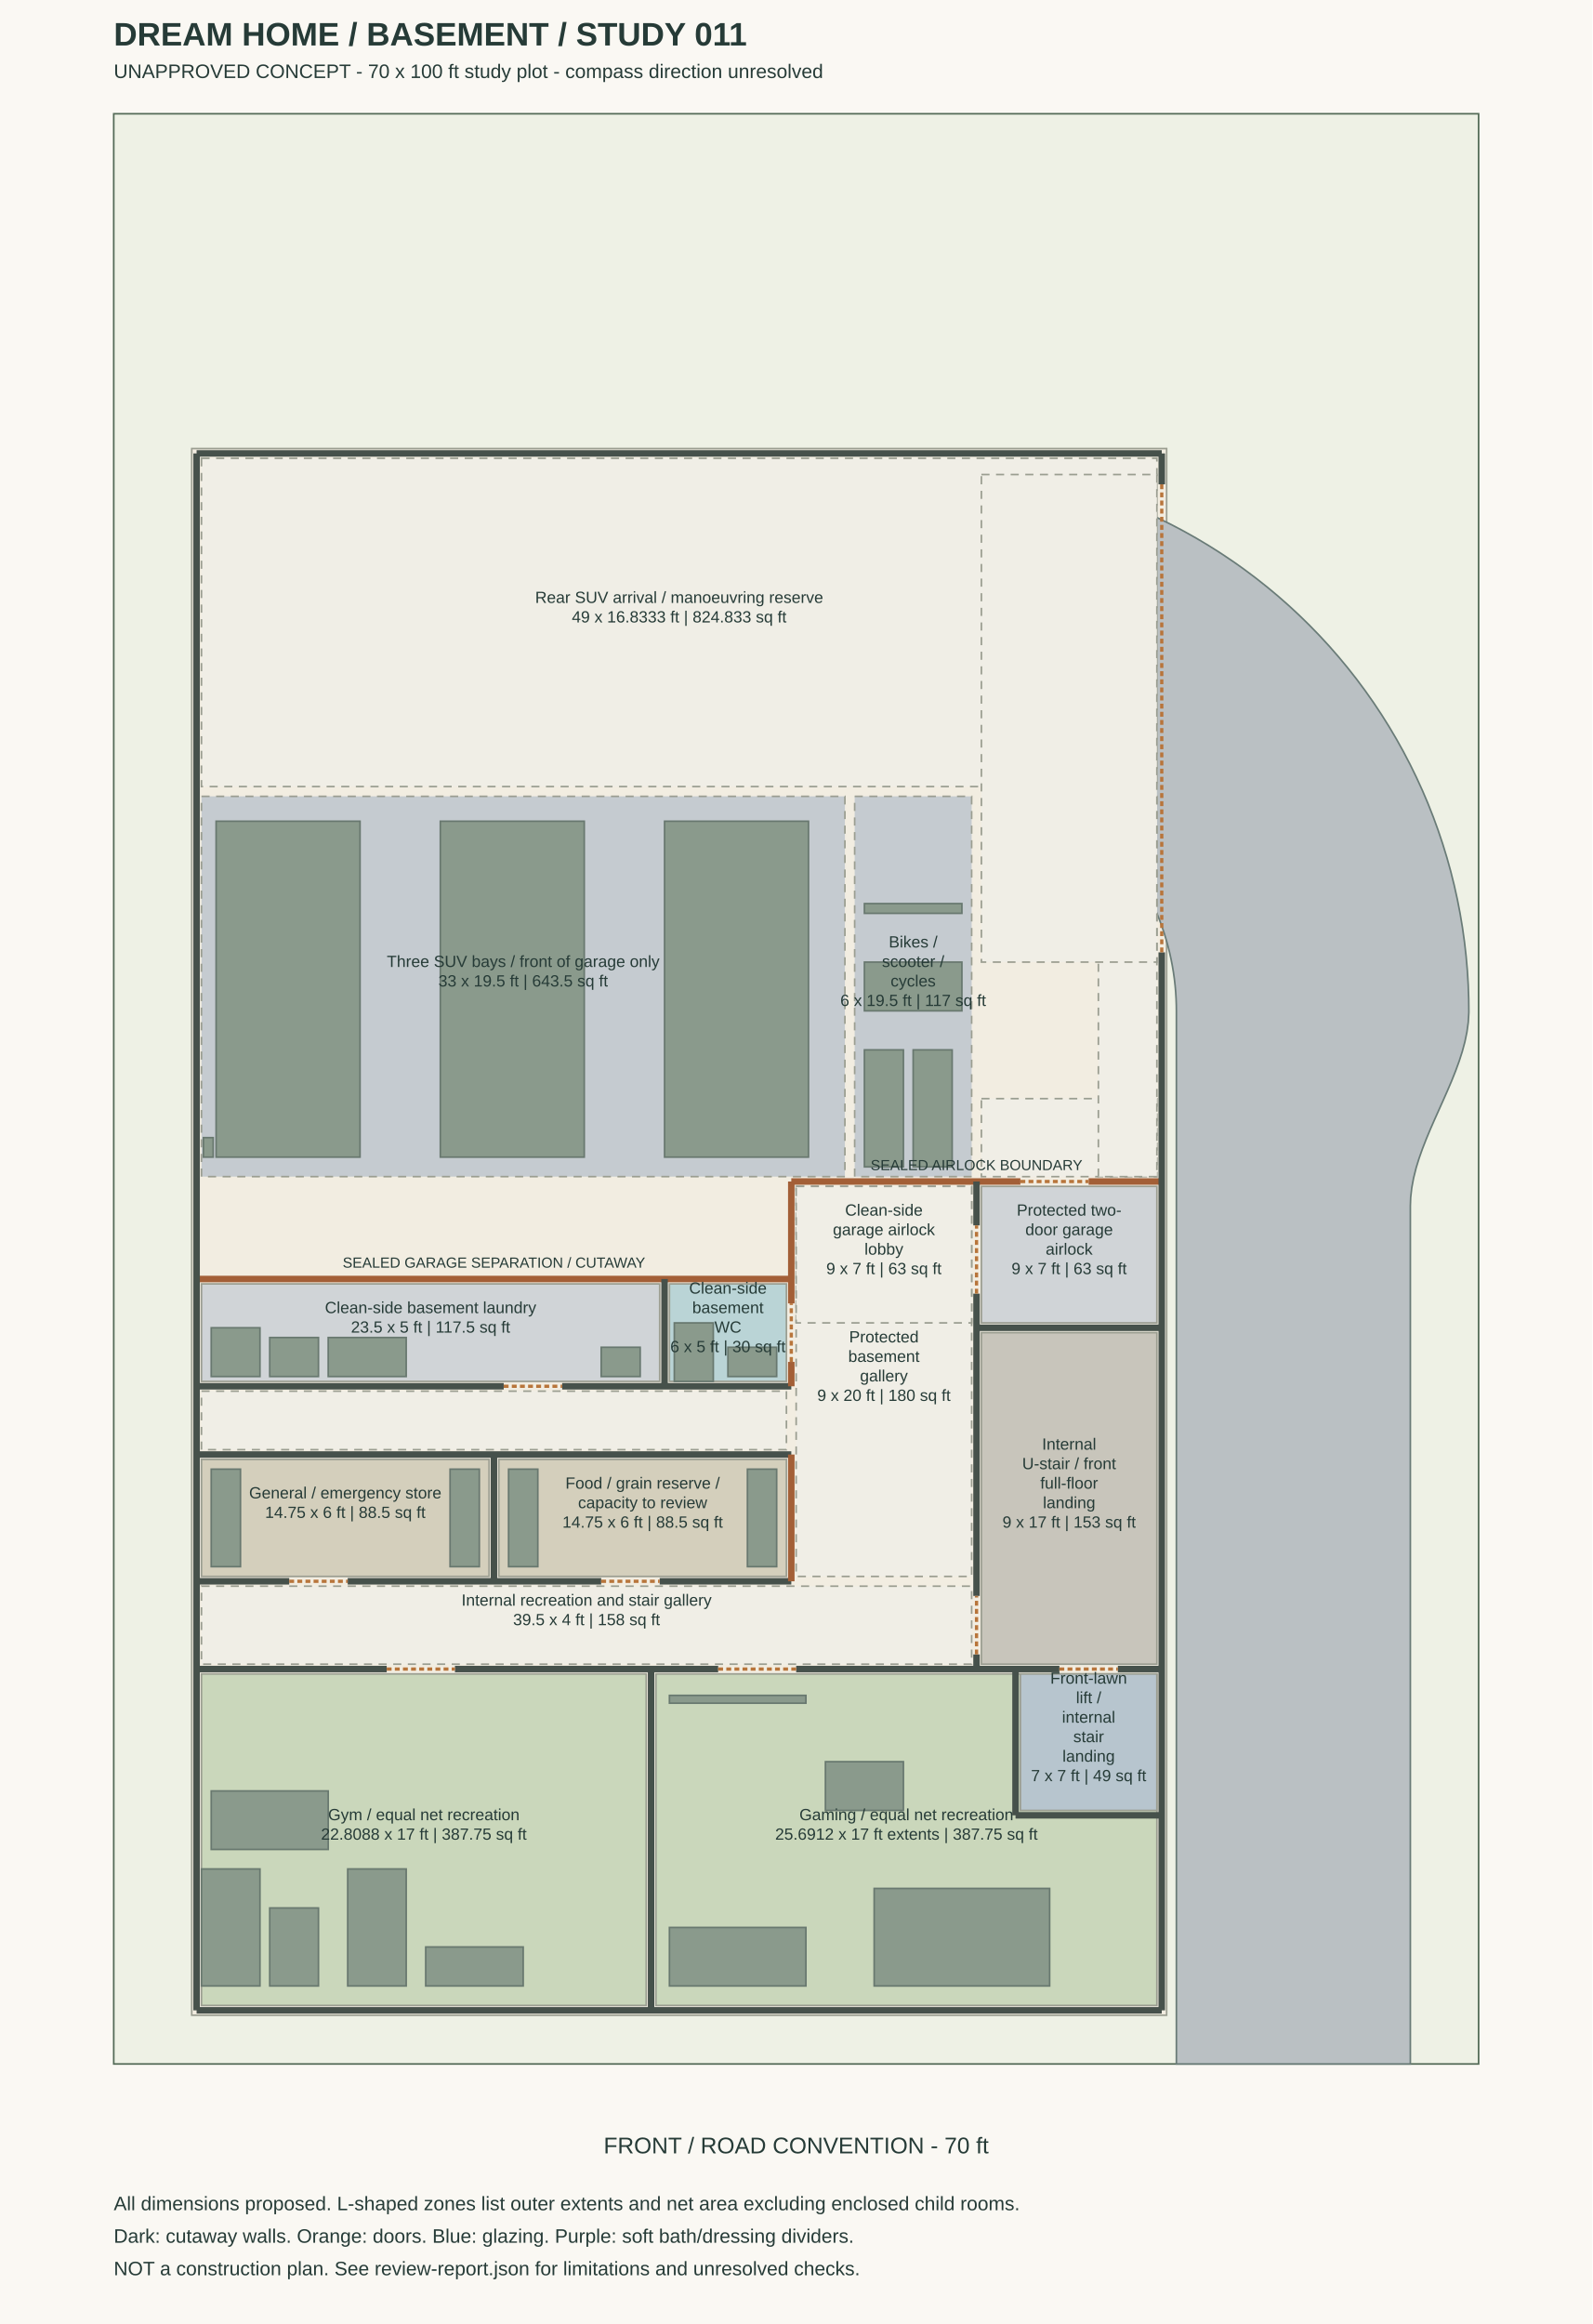
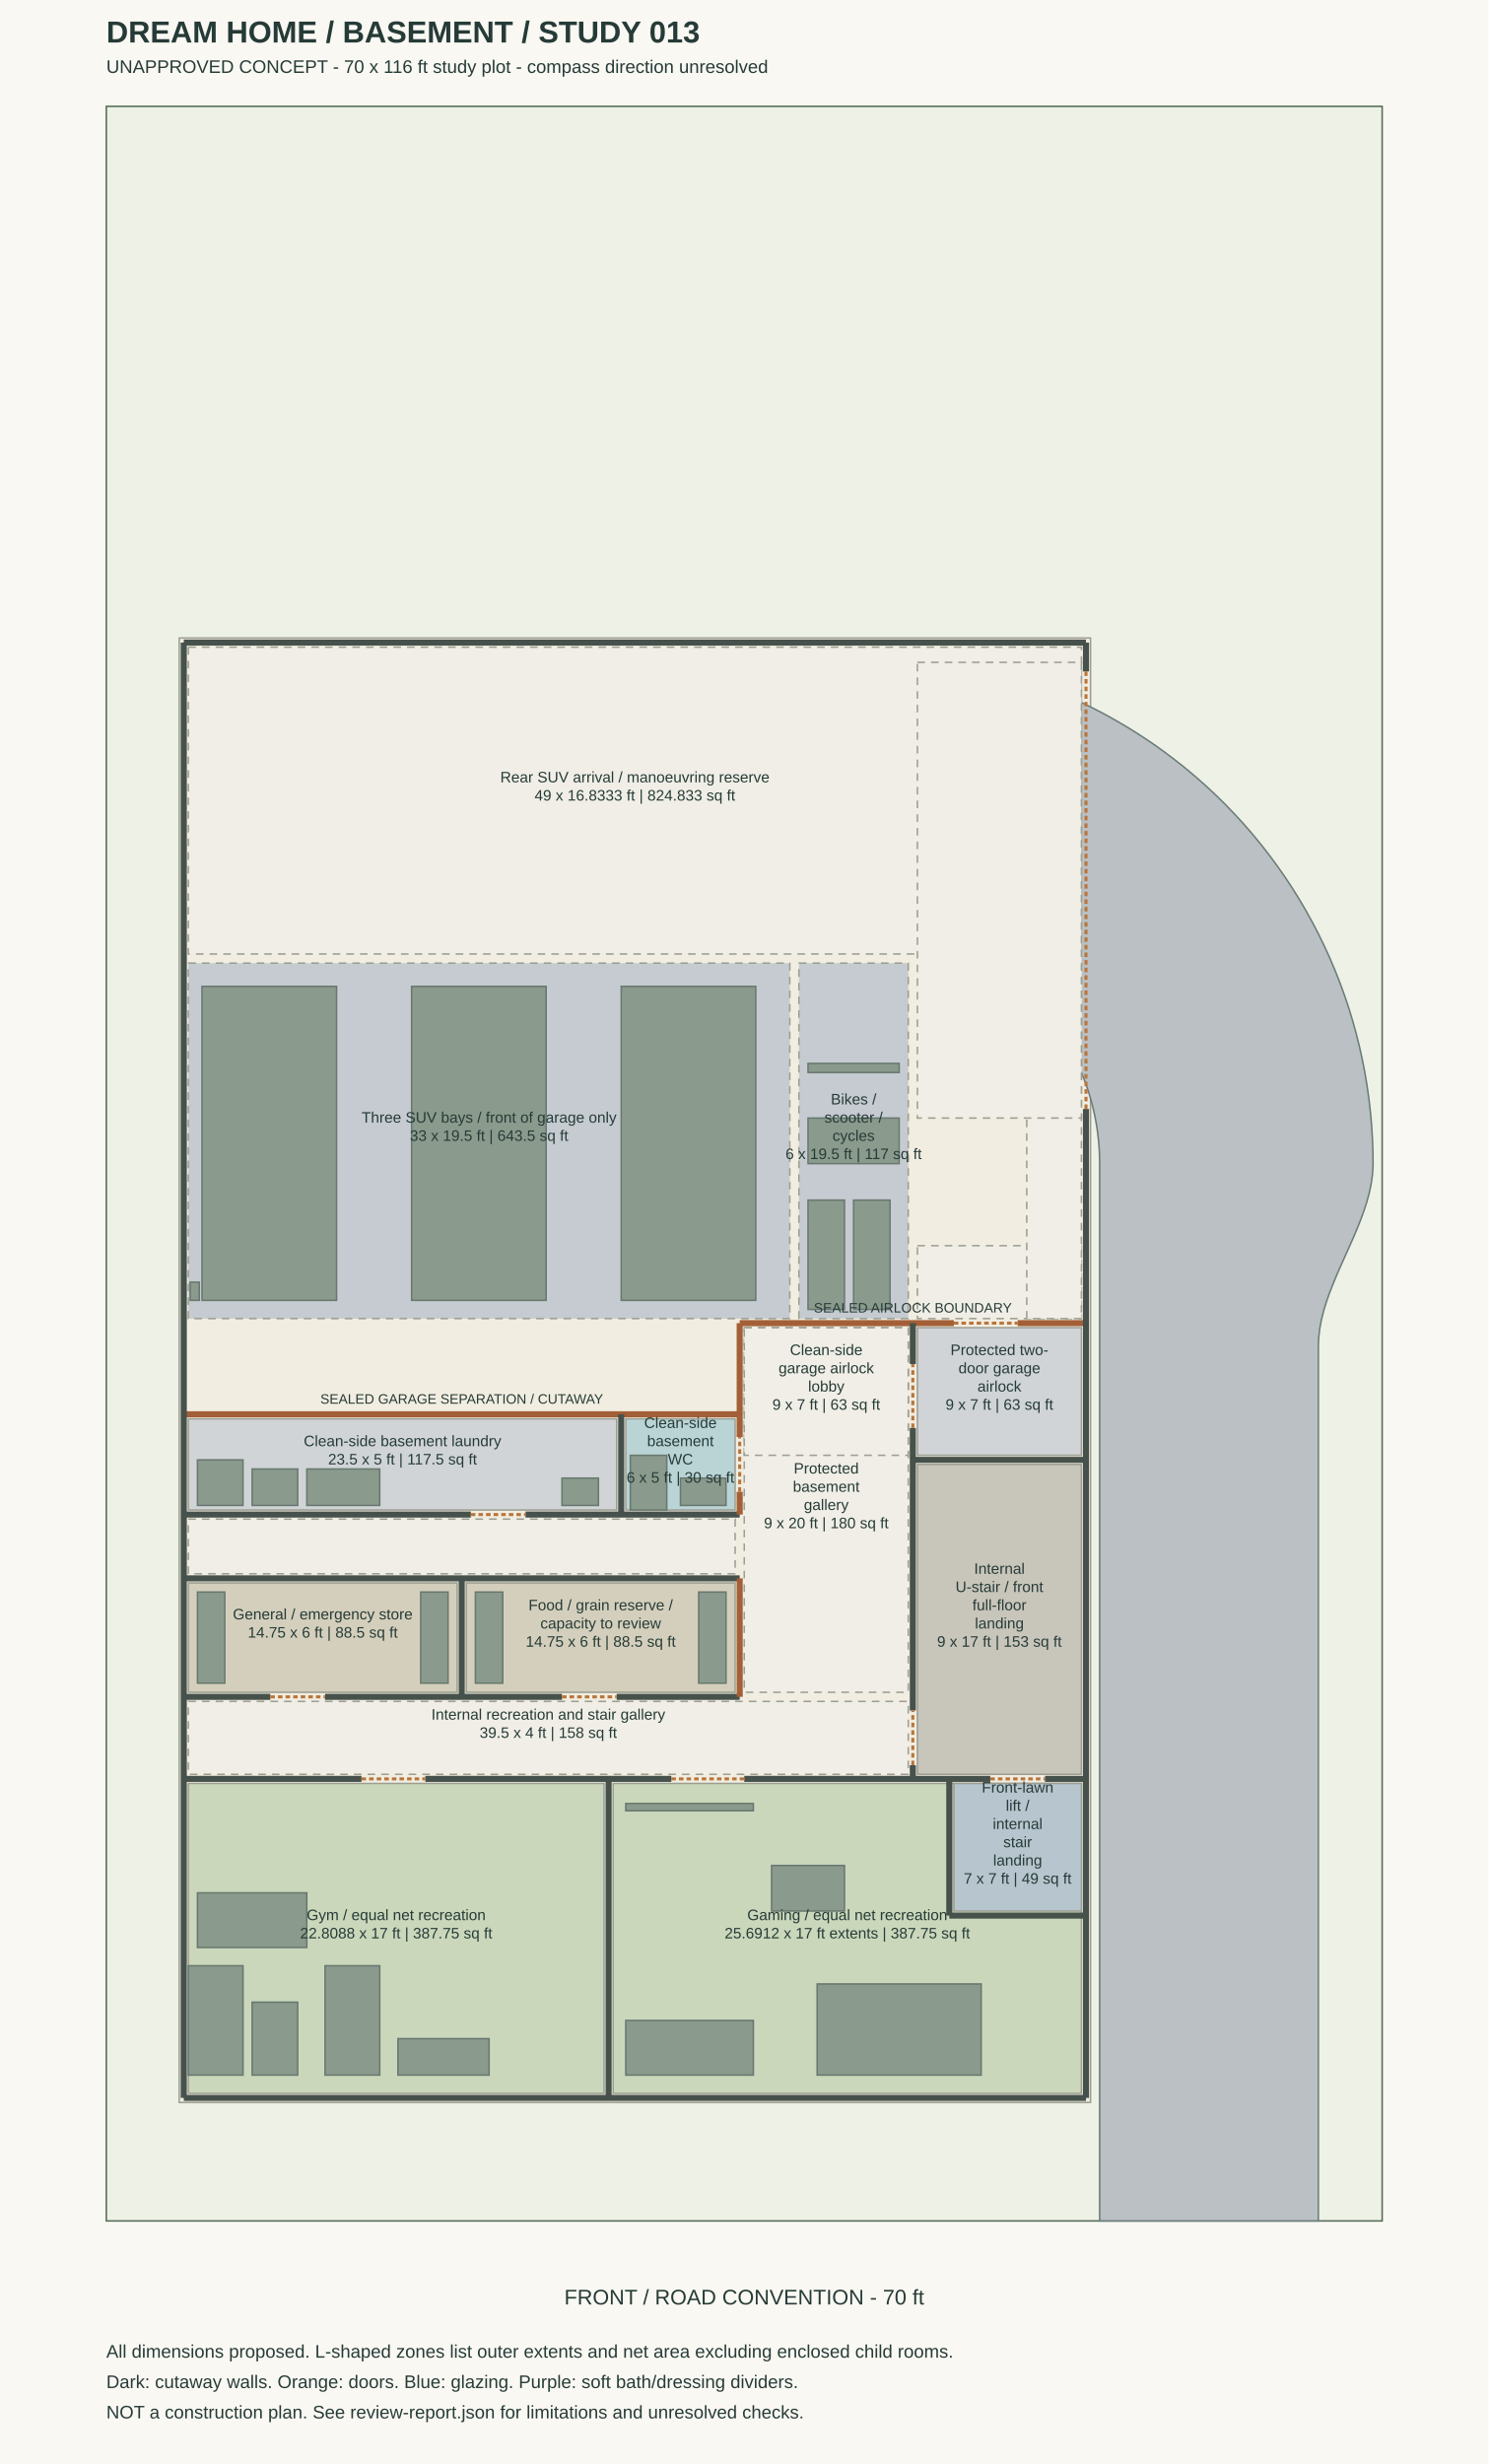
- <svg xmlns="http://www.w3.org/2000/svg" width="980" height="1430" viewBox="0 0 980 1430">
+ <svg xmlns="http://www.w3.org/2000/svg" width="980" height="1622" viewBox="0 0 980 1622">
  <rect width="100%" height="100%" fill="#faf8f3" />
  <style>text{font-family:Arial,sans-serif;fill:#263b37}</style>
-   <text x="70" y="28" font-size="20" font-weight="bold">DREAM HOME / BASEMENT / STUDY 011</text>
-   <text x="70" y="48" font-size="12">UNAPPROVED CONCEPT - 70 x 100 ft study plot - compass direction unresolved</text>
-   <rect x="70" y="70" width="840" height="1200" fill="#eef1e5" stroke="#536a56" stroke-width="1" />
-   <rect x="118" y="276" width="600" height="964.0" fill="#f2ede1" stroke="#9b9e91" stroke-width="1" />
-   <polygon data-role="curved-driveway" points="724.000,1270.000 724.000,1264.010 724.000,1258.019 724.000,1252.029 724.000,1246.039 724.000,1240.048 724.000,1234.058 724.000,1228.067 724.000,1222.077 724.000,1222.000 724.000,1216.087 724.000,1210.096 724.000,1204.106 724.000,1198.116 724.000,1192.125 724.000,1186.135 724.000,1180.144 724.000,1174.154 724.000,1168.164 724.000,1162.173 724.000,1156.183 724.000,1150.193 724.000,1144.202 724.000,1138.212 724.000,1132.221 724.000,1126.231 724.000,1126.000 724.000,1120.241 724.000,1114.250 724.000,1108.260 724.000,1102.270 724.000,1096.279 724.000,1090.289 724.000,1084.299 724.000,1078.308 724.000,1072.318 724.000,1066.327 724.000,1060.337 724.000,1054.347 724.000,1048.356 724.000,1042.366 724.000,1036.376 724.000,1030.385 724.000,1024.395 724.000,1018.404 724.000,1012.414 724.000,1006.424 724.000,1000.433 724.000,994.443 724.000,988.453 724.000,982.462 724.000,976.472 724.000,970.481 724.000,964.491 724.000,958.501 724.000,952.510 724.000,946.520 724.000,940.530 724.000,934.539 724.000,928.549 724.000,922.558 724.000,916.568 724.000,910.578 724.000,904.587 724.000,898.597 724.000,892.607 724.000,886.616 724.000,880.626 724.000,874.636 724.000,868.645 724.000,862.655 724.000,856.664 724.000,850.674 724.000,844.684 724.000,838.693 724.000,832.703 724.000,826.713 724.000,820.722 724.000,814.732 724.000,808.741 724.000,802.751 724.000,796.761 724.000,790.770 724.000,784.780 724.000,778.790 724.000,772.799 724.000,766.809 724.000,760.818 724.000,754.828 724.000,748.838 724.000,742.847 724.000,742.000 724.000,736.857 724.000,730.867 724.000,724.876 724.000,718.886 724.000,718.000 724.000,712.896 724.000,706.905 724.000,700.915 724.000,694.924 724.000,688.934 724.000,682.944 724.000,676.953 724.000,670.963 724.000,664.973 724.000,658.982 724.000,652.992 724.000,647.001 724.000,641.011 724.000,635.021 724.000,629.030 724.000,623.040 724.000,622.000 723.963,618.613 723.820,614.517 723.570,610.426 723.212,606.343 722.747,602.271 722.176,598.213 721.498,594.171 720.714,590.148 719.824,586.147 718.830,582.171 717.731,578.222 716.530,574.304 715.225,570.418 713.820,566.568 712.313,562.757 710.707,558.986 709.002,555.259 707.200,551.578 705.302,547.945 703.309,544.364 701.223,540.836 699.045,537.364 696.776,533.950 694.419,530.598 691.974,527.308 689.443,524.084 686.829,520.928 684.133,517.841 681.356,514.826 678.502,511.885 675.571,509.020 672.566,506.233 669.488,503.526 666.341,500.901 663.126,498.359 659.845,495.903 657.738,494.395 656.500,493.533 653.095,491.253 649.631,489.062 646.110,486.964 642.536,484.958 638.910,483.048 635.235,481.233 631.514,479.515 627.749,477.896 623.943,476.376 620.098,474.956 616.217,473.638 612.302,472.423 608.358,471.311 604.385,470.303 600.387,469.399 597.745,468.862 596.367,468.601 592.328,467.909 588.271,467.323 584.201,466.844 580.119,466.471 576.029,466.207 571.934,466.050 568.000,466.000 567.759,466.000 561.769,466.000 555.779,466.000 549.788,466.000 543.798,466.000 537.807,466.000 531.817,466.000 525.827,466.000 519.836,466.000 513.846,466.000 507.856,466.000 501.865,466.000 495.875,466.000 489.884,466.000 483.894,466.000 477.904,466.000 471.913,466.000 465.923,466.000 459.933,466.000 453.942,466.000 447.952,466.000 441.961,466.000 435.971,466.000 429.981,466.000 423.990,466.000 418.000,466.000 418.000,322.000 423.990,321.832 429.981,321.348 435.971,320.574 441.961,319.538 447.952,318.267 453.942,316.790 459.933,315.133 465.923,313.324 471.913,311.391 477.904,309.361 483.894,307.262 489.884,305.121 495.875,302.966 501.865,300.823 507.856,298.722 513.846,296.689 519.836,294.751 525.827,292.937 531.817,291.274 537.807,289.788 543.798,288.509 549.788,287.463 555.779,286.678 561.769,286.181 567.759,286.000 568.000,286.000 576.472,286.107 585.293,286.445 594.103,287.015 602.894,287.817 611.661,288.849 620.398,290.111 629.099,291.602 632.067,292.164 637.757,293.321 646.368,295.267 654.924,297.439 663.421,299.834 671.851,302.452 680.210,305.291 688.492,308.348 696.690,311.621 704.799,315.109 712.814,318.809 720.729,322.718 728.539,326.833 736.238,331.153 743.820,335.673 751.281,340.391 758.616,345.303 761.282,347.158 765.819,350.406 772.886,355.696 779.811,361.171 786.590,366.825 793.218,372.656 799.691,378.658 806.004,384.829 812.152,391.163 818.132,397.657 823.940,404.305 829.570,411.104 835.020,418.049 840.286,425.134 845.364,432.355 850.250,439.707 854.942,447.185 859.435,454.783 863.728,462.497 867.816,470.321 871.697,478.250 875.368,486.277 878.828,494.399 882.073,502.609 885.101,510.901 887.910,519.269 890.498,527.709 892.864,536.214 895.006,544.778 896.922,553.395 898.610,562.060 900.071,570.766 901.302,579.507 902.303,588.278 903.074,597.072 903.613,605.883 903.921,614.705 904.000,622.000 903.992,623.040 903.644,629.030 902.820,635.021 901.576,641.011 899.963,647.001 898.037,652.992 895.850,658.982 893.457,664.973 890.911,670.963 888.266,676.953 885.575,682.944 882.894,688.934 880.274,694.924 877.770,700.915 875.436,706.905 873.326,712.896 871.744,718.000 871.492,718.886 869.990,724.876 868.872,730.867 868.193,736.857 868.000,742.000 868.000,742.847 868.000,748.838 868.000,754.828 868.000,760.818 868.000,766.809 868.000,772.799 868.000,778.790 868.000,784.780 868.000,790.770 868.000,796.761 868.000,802.751 868.000,808.741 868.000,814.732 868.000,820.722 868.000,826.713 868.000,832.703 868.000,838.693 868.000,844.684 868.000,850.674 868.000,856.664 868.000,862.655 868.000,868.645 868.000,874.636 868.000,880.626 868.000,886.616 868.000,892.607 868.000,898.597 868.000,904.587 868.000,910.578 868.000,916.568 868.000,922.558 868.000,928.549 868.000,934.539 868.000,940.530 868.000,946.520 868.000,952.510 868.000,958.501 868.000,964.491 868.000,970.481 868.000,976.472 868.000,982.462 868.000,988.453 868.000,994.443 868.000,1000.433 868.000,1006.424 868.000,1012.414 868.000,1018.404 868.000,1024.395 868.000,1030.385 868.000,1036.376 868.000,1042.366 868.000,1048.356 868.000,1054.347 868.000,1060.337 868.000,1066.327 868.000,1072.318 868.000,1078.308 868.000,1084.299 868.000,1090.289 868.000,1096.279 868.000,1102.270 868.000,1108.260 868.000,1114.250 868.000,1120.241 868.000,1126.000 868.000,1126.231 868.000,1132.221 868.000,1138.212 868.000,1144.202 868.000,1150.193 868.000,1156.183 868.000,1162.173 868.000,1168.164 868.000,1174.154 868.000,1180.144 868.000,1186.135 868.000,1192.125 868.000,1198.116 868.000,1204.106 868.000,1210.096 868.000,1216.087 868.000,1222.000 868.000,1222.077 868.000,1228.067 868.000,1234.058 868.000,1240.048 868.000,1246.039 868.000,1252.029 868.000,1258.019 868.000,1264.010 868.000,1270.000" fill="#bac0c3" stroke="#697b77" stroke-width="1" />
-   <rect x="124.0" y="1030" width="273.706" height="204" fill="#cad7bb" stroke="#9b9e91" stroke-width="1" />
-   <rect x="403.706" y="1030" width="308.294" height="204" fill="#cad7bb" stroke="#9b9e91" stroke-width="1" />
-   <rect x="124.0" y="976.0" width="474.0" height="48" fill="#f0eee6" stroke="#9b9e91" stroke-width="1" stroke-dasharray="5 4" />
-   <rect x="124.0" y="898" width="177.0" height="72" fill="#d4cfbc" stroke="#9b9e91" stroke-width="1" />
-   <rect x="307.0" y="898" width="177.0" height="72" fill="#d4cfbc" stroke="#9b9e91" stroke-width="1" />
-   <rect x="490" y="730" width="108" height="240" fill="#f0eee6" stroke="#9b9e91" stroke-width="1" stroke-dasharray="5 4" />
-   <rect x="604.0" y="820.0" width="108" height="204" fill="#c8c5bb" stroke="#9b9e91" stroke-width="1" />
-   <rect x="124.0" y="790" width="282.0" height="60" fill="#d0d4d7" stroke="#9b9e91" stroke-width="1" />
-   <rect x="124.0" y="856.0" width="360" height="36" fill="#f0eee6" stroke="#9b9e91" stroke-width="1" stroke-dasharray="5 4" />
-   <rect x="412.0" y="790" width="72" height="60" fill="#bad4d6" stroke="#9b9e91" stroke-width="1" />
-   <rect x="490" y="730" width="108" height="84" fill="#f0eee6" stroke="#9b9e91" stroke-width="1" stroke-dasharray="5 4" />
-   <rect x="628.0" y="1030" width="84" height="84" fill="#b7c5ce" stroke="#9b9e91" stroke-width="1" />
-   <rect x="604.0" y="730" width="108" height="84" fill="#d0d4d7" stroke="#9b9e91" stroke-width="1" />
-   <rect x="604.0" y="676.0" width="108" height="48" fill="#f0eee6" stroke="#9b9e91" stroke-width="1" stroke-dasharray="5 4" />
-   <rect x="676.0" y="490.0" width="36" height="234.0" fill="#f0eee6" stroke="#9b9e91" stroke-width="1" stroke-dasharray="5 4" />
-   <rect x="124.0" y="282" width="588" height="202" fill="#f0eee6" stroke="#9b9e91" stroke-width="1" stroke-dasharray="5 4" />
-   <rect x="604.0" y="292.0" width="108" height="300" fill="#f0eee6" stroke="#9b9e91" stroke-width="1" stroke-dasharray="5 4" />
-   <rect x="124.0" y="490.0" width="396" height="234.0" fill="#c5cbd0" stroke="#9b9e91" stroke-width="1" stroke-dasharray="5 4" />
-   <rect x="526" y="490.0" width="72" height="234.0" fill="#c5cbd0" stroke="#9b9e91" stroke-width="1" stroke-dasharray="5 4" />
-   <rect x="133.0" y="505.307" width="88.583" height="206.693" fill="#8a9a8c" stroke="#68786f" stroke-width="1" />
-   <rect x="271.0" y="505.307" width="88.583" height="206.693" fill="#8a9a8c" stroke="#68786f" stroke-width="1" />
-   <rect x="409.0" y="505.307" width="88.583" height="206.693" fill="#8a9a8c" stroke="#68786f" stroke-width="1" />
-   <rect x="532.0" y="646" width="24" height="72" fill="#8a9a8c" stroke="#68786f" stroke-width="1" />
-   <rect x="562" y="646" width="24" height="72" fill="#8a9a8c" stroke="#68786f" stroke-width="1" />
-   <rect x="532.0" y="592.0" width="60" height="30.0" fill="#8a9a8c" stroke="#68786f" stroke-width="1" />
-   <rect x="532.0" y="556.0" width="60" height="6.0" fill="#8a9a8c" stroke="#68786f" stroke-width="1" />
-   <rect x="125.2" y="700.0" width="6.0" height="12" fill="#8a9a8c" stroke="#68786f" stroke-width="1" />
-   <rect x="313.0" y="904.0" width="18.0" height="60" fill="#8a9a8c" stroke="#68786f" stroke-width="1" />
-   <rect x="460.0" y="904.0" width="18.0" height="60" fill="#8a9a8c" stroke="#68786f" stroke-width="1" />
-   <rect x="130" y="904.0" width="18.0" height="60" fill="#8a9a8c" stroke="#68786f" stroke-width="1" />
-   <rect x="277.0" y="904.0" width="18.0" height="60" fill="#8a9a8c" stroke="#68786f" stroke-width="1" />
-   <rect x="130" y="817.0" width="30.0" height="30.0" fill="#8a9a8c" stroke="#68786f" stroke-width="1" />
-   <rect x="166" y="823.0" width="30.0" height="24" fill="#8a9a8c" stroke="#68786f" stroke-width="1" />
-   <rect x="202" y="823.0" width="48" height="24" fill="#8a9a8c" stroke="#68786f" stroke-width="1" />
-   <rect x="370" y="829.0" width="24" height="18.0" fill="#8a9a8c" stroke="#68786f" stroke-width="1" />
-   <rect x="415.0" y="814" width="24" height="36" fill="#8a9a8c" stroke="#68786f" stroke-width="1" />
-   <rect x="448.0" y="829.0" width="30.0" height="18.0" fill="#8a9a8c" stroke="#68786f" stroke-width="1" />
-   <rect x="124.0" y="1150" width="36" height="72" fill="#8a9a8c" stroke="#68786f" stroke-width="1" />
-   <rect x="166" y="1174" width="30.0" height="48" fill="#8a9a8c" stroke="#68786f" stroke-width="1" />
-   <rect x="214" y="1150" width="36" height="72" fill="#8a9a8c" stroke="#68786f" stroke-width="1" />
-   <rect x="262" y="1198" width="60" height="24" fill="#8a9a8c" stroke="#68786f" stroke-width="1" />
-   <rect x="130" y="1102" width="72" height="36" fill="#8a9a8c" stroke="#68786f" stroke-width="1" />
-   <rect x="412.0" y="1186" width="84" height="36" fill="#8a9a8c" stroke="#68786f" stroke-width="1" />
-   <rect x="412.0" y="1043.2" width="84" height="4.8" fill="#8a9a8c" stroke="#68786f" stroke-width="1" />
-   <rect x="508.0" y="1084.0" width="48" height="30.0" fill="#8a9a8c" stroke="#68786f" stroke-width="1" />
-   <rect x="538" y="1162" width="108" height="60" fill="#8a9a8c" stroke="#68786f" stroke-width="1" />
-   <line x1="121.0" y1="1237.0" x2="715.0" y2="1237.0" stroke="#46514b" stroke-width="4" />
-   <line x1="625.0" y1="1117.0" x2="715.0" y2="1117.0" stroke="#46514b" stroke-width="4" />
-   <line x1="121.0" y1="1027.0" x2="238" y2="1027.0" stroke="#46514b" stroke-width="4" />
-   <line x1="280.0" y1="1027.0" x2="442" y2="1027.0" stroke="#46514b" stroke-width="4" />
-   <line x1="490" y1="1027.0" x2="652.0" y2="1027.0" stroke="#46514b" stroke-width="4" />
-   <line x1="688.0" y1="1027.0" x2="715.0" y2="1027.0" stroke="#46514b" stroke-width="4" />
-   <line x1="121.0" y1="973.0" x2="178" y2="973.0" stroke="#46514b" stroke-width="4" />
-   <line x1="214" y1="973.0" x2="370" y2="973.0" stroke="#46514b" stroke-width="4" />
-   <line x1="406" y1="973.0" x2="487.0" y2="973.0" stroke="#46514b" stroke-width="4" />
-   <line x1="121.0" y1="895.0" x2="487.0" y2="895.0" stroke="#46514b" stroke-width="4" />
-   <line x1="121.0" y1="853.0" x2="310" y2="853.0" stroke="#46514b" stroke-width="4" />
-   <line x1="346" y1="853.0" x2="487.0" y2="853.0" stroke="#46514b" stroke-width="4" />
-   <line x1="601.0" y1="817.0" x2="715.0" y2="817.0" stroke="#46514b" stroke-width="4" />
-   <line x1="121.0" y1="787.0" x2="487.0" y2="787.0" stroke="#a35f37" stroke-width="4" />
-   <line x1="487.0" y1="727.0" x2="628.0" y2="727.0" stroke="#a35f37" stroke-width="4" />
-   <line x1="670.0" y1="727.0" x2="715.0" y2="727.0" stroke="#a35f37" stroke-width="4" />
-   <line x1="121.0" y1="279" x2="715.0" y2="279" stroke="#46514b" stroke-width="4" />
-   <line x1="121.0" y1="1237.0" x2="121.0" y2="279" stroke="#46514b" stroke-width="4" />
-   <line x1="304.0" y1="973.0" x2="304.0" y2="895.0" stroke="#46514b" stroke-width="4" />
-   <line x1="400.706" y1="1237.0" x2="400.706" y2="1027.0" stroke="#46514b" stroke-width="4" />
-   <line x1="409.0" y1="853.0" x2="409.0" y2="787.0" stroke="#46514b" stroke-width="4" />
-   <line x1="487.0" y1="973.0" x2="487.0" y2="895.0" stroke="#a35f37" stroke-width="4" />
-   <line x1="487.0" y1="853.0" x2="487.0" y2="838" stroke="#a35f37" stroke-width="4" />
-   <line x1="487.0" y1="802" x2="487.0" y2="727.0" stroke="#a35f37" stroke-width="4" />
-   <line x1="601.0" y1="1027.0" x2="601.0" y2="1018" stroke="#46514b" stroke-width="4" />
-   <line x1="601.0" y1="982" x2="601.0" y2="796.0" stroke="#46514b" stroke-width="4" />
-   <line x1="601.0" y1="754.0" x2="601.0" y2="727.0" stroke="#46514b" stroke-width="4" />
-   <line x1="625.0" y1="1117.0" x2="625.0" y2="1027.0" stroke="#46514b" stroke-width="4" />
-   <line x1="715.0" y1="1237.0" x2="715.0" y2="586" stroke="#46514b" stroke-width="4" />
-   <line x1="715.0" y1="298" x2="715.0" y2="279" stroke="#46514b" stroke-width="4" />
-   <text x="260.853" y="1120.0" text-anchor="middle" font-size="10">Gym / equal net recreation</text>
-   <text x="260.853" y="1132.0" text-anchor="middle" font-size="10">22.8088 x 17 ft | 387.75 sq ft</text>
-   <text x="557.853" y="1120.0" text-anchor="middle" font-size="10">Gaming / equal net recreation</text>
-   <text x="557.853" y="1132.0" text-anchor="middle" font-size="10">25.6912 x 17 ft extents | 387.75 sq ft</text>
-   <text x="361.0" y="988.0" text-anchor="middle" font-size="10">Internal recreation and stair gallery</text>
-   <text x="361.0" y="1000.0" text-anchor="middle" font-size="10">39.5 x 4 ft | 158 sq ft</text>
-   <text x="212.5" y="922.0" text-anchor="middle" font-size="10">General / emergency store</text>
-   <text x="212.5" y="934.0" text-anchor="middle" font-size="10">14.75 x 6 ft | 88.5 sq ft</text>
-   <text x="395.5" y="916.0" text-anchor="middle" font-size="10">Food / grain reserve /</text>
-   <text x="395.5" y="928.0" text-anchor="middle" font-size="10">capacity to review</text>
-   <text x="395.5" y="940.0" text-anchor="middle" font-size="10">14.75 x 6 ft | 88.5 sq ft</text>
-   <text x="544.0" y="826.0" text-anchor="middle" font-size="10">Protected</text>
-   <text x="544.0" y="838.0" text-anchor="middle" font-size="10">basement</text>
-   <text x="544.0" y="850.0" text-anchor="middle" font-size="10">gallery</text>
-   <text x="544.0" y="862.0" text-anchor="middle" font-size="10">9 x 20 ft | 180 sq ft</text>
-   <text x="658.0" y="892.0" text-anchor="middle" font-size="10">Internal</text>
-   <text x="658.0" y="904.0" text-anchor="middle" font-size="10">U-stair / front</text>
-   <text x="658.0" y="916.0" text-anchor="middle" font-size="10">full-floor</text>
-   <text x="658.0" y="928.0" text-anchor="middle" font-size="10">landing</text>
-   <text x="658.0" y="940.0" text-anchor="middle" font-size="10">9 x 17 ft | 153 sq ft</text>
-   <text x="265.0" y="808.0" text-anchor="middle" font-size="10">Clean-side basement laundry</text>
-   <text x="265.0" y="820.0" text-anchor="middle" font-size="10">23.5 x 5 ft | 117.5 sq ft</text>
-   <text x="448.0" y="796.0" text-anchor="middle" font-size="10">Clean-side</text>
-   <text x="448.0" y="808.0" text-anchor="middle" font-size="10">basement</text>
-   <text x="448.0" y="820.0" text-anchor="middle" font-size="10">WC</text>
-   <text x="448.0" y="832.0" text-anchor="middle" font-size="10">6 x 5 ft | 30 sq ft</text>
-   <text x="544.0" y="748.0" text-anchor="middle" font-size="10">Clean-side</text>
-   <text x="544.0" y="760.0" text-anchor="middle" font-size="10">garage airlock</text>
-   <text x="544.0" y="772.0" text-anchor="middle" font-size="10">lobby</text>
-   <text x="544.0" y="784.0" text-anchor="middle" font-size="10">9 x 7 ft | 63 sq ft</text>
-   <text x="670.0" y="1036.0" text-anchor="middle" font-size="10">Front-lawn</text>
-   <text x="670.0" y="1048.0" text-anchor="middle" font-size="10">lift /</text>
-   <text x="670.0" y="1060.0" text-anchor="middle" font-size="10">internal</text>
-   <text x="670.0" y="1072.0" text-anchor="middle" font-size="10">stair</text>
-   <text x="670.0" y="1084.0" text-anchor="middle" font-size="10">landing</text>
-   <text x="670.0" y="1096.0" text-anchor="middle" font-size="10">7 x 7 ft | 49 sq ft</text>
-   <text x="658.0" y="748.0" text-anchor="middle" font-size="10">Protected two-</text>
-   <text x="658.0" y="760.0" text-anchor="middle" font-size="10">door garage</text>
-   <text x="658.0" y="772.0" text-anchor="middle" font-size="10">airlock</text>
-   <text x="658.0" y="784.0" text-anchor="middle" font-size="10">9 x 7 ft | 63 sq ft</text>
-   <text x="418.0" y="371.0" text-anchor="middle" font-size="10">Rear SUV arrival / manoeuvring reserve</text>
-   <text x="418.0" y="383.0" text-anchor="middle" font-size="10">49 x 16.8333 ft | 824.833 sq ft</text>
-   <text x="322.0" y="595.0" text-anchor="middle" font-size="10">Three SUV bays / front of garage only</text>
-   <text x="322.0" y="607.0" text-anchor="middle" font-size="10">33 x 19.5 ft | 643.5 sq ft</text>
-   <text x="562.0" y="583.0" text-anchor="middle" font-size="10">Bikes /</text>
-   <text x="562.0" y="595.0" text-anchor="middle" font-size="10">scooter /</text>
-   <text x="562.0" y="607.0" text-anchor="middle" font-size="10">cycles</text>
-   <text x="562.0" y="619.0" text-anchor="middle" font-size="10">6 x 19.5 ft | 117 sq ft</text>
-   <text x="304.0" y="780.0" text-anchor="middle" font-size="9">SEALED GARAGE SEPARATION / CUTAWAY</text>
-   <text x="601.0" y="720.0" text-anchor="middle" font-size="9">SEALED AIRLOCK BOUNDARY</text>
-   <line x1="238" y1="1027.0" x2="280.0" y2="1027.0" stroke="#b8753b" stroke-width="2" stroke-dasharray="3 2" />
-   <line x1="442" y1="1027.0" x2="490" y2="1027.0" stroke="#b8753b" stroke-width="2" stroke-dasharray="3 2" />
-   <line x1="178" y1="973.0" x2="214" y2="973.0" stroke="#b8753b" stroke-width="2" stroke-dasharray="3 2" />
-   <line x1="370" y1="973.0" x2="406" y2="973.0" stroke="#b8753b" stroke-width="2" stroke-dasharray="3 2" />
-   <line x1="601.0" y1="1018" x2="601.0" y2="982" stroke="#b8753b" stroke-width="2" stroke-dasharray="3 2" />
-   <line x1="487.0" y1="838" x2="487.0" y2="802" stroke="#b8753b" stroke-width="2" stroke-dasharray="3 2" />
-   <line x1="310" y1="853.0" x2="346" y2="853.0" stroke="#b8753b" stroke-width="2" stroke-dasharray="3 2" />
-   <line x1="652.0" y1="1027.0" x2="688.0" y2="1027.0" stroke="#b8753b" stroke-width="2" stroke-dasharray="3 2" />
-   <line x1="601.0" y1="796.0" x2="601.0" y2="754.0" stroke="#b8753b" stroke-width="2" stroke-dasharray="3 2" />
-   <line x1="628.0" y1="727.0" x2="670.0" y2="727.0" stroke="#b8753b" stroke-width="2" stroke-dasharray="3 2" />
-   <line x1="715.0" y1="586" x2="715.0" y2="298" stroke="#b8753b" stroke-width="2" stroke-dasharray="3 2" />
-   <text x="490.0" y="1325" text-anchor="middle" font-size="14">FRONT / ROAD CONVENTION - 70 ft</text>
-   <text x="70" y="1360" font-size="12">All dimensions proposed. L-shaped zones list outer extents and net area excluding enclosed child rooms.</text>
-   <text x="70" y="1380" font-size="12">Dark: cutaway walls. Orange: doors. Blue: glazing. Purple: soft bath/dressing dividers.</text>
-   <text x="70" y="1400" font-size="12">NOT a construction plan. See review-report.json for limitations and unresolved checks.</text>
+   <text x="70" y="28" font-size="20" font-weight="bold">DREAM HOME / BASEMENT / STUDY 013</text>
+   <text x="70" y="48" font-size="12">UNAPPROVED CONCEPT - 70 x 116 ft study plot - compass direction unresolved</text>
+   <rect x="70" y="70" width="840" height="1392" fill="#eef1e5" stroke="#536a56" stroke-width="1" />
+   <rect x="118" y="420" width="600" height="964.0" fill="#f2ede1" stroke="#9b9e91" stroke-width="1" />
+   <polygon data-role="curved-driveway" points="724.000,1462.000 724.000,1456.009 724.000,1450.018 724.000,1444.028 724.000,1438.037 724.000,1432.046 724.000,1426.055 724.000,1420.065 724.000,1414.074 724.000,1408.083 724.000,1402.092 724.000,1396.102 724.000,1390.111 724.000,1384.120 724.000,1378.129 724.000,1372.139 724.000,1366.148 724.000,1366.000 724.000,1360.157 724.000,1354.166 724.000,1348.176 724.000,1342.185 724.000,1336.194 724.000,1330.203 724.000,1324.213 724.000,1318.222 724.000,1312.231 724.000,1306.240 724.000,1300.250 724.000,1294.259 724.000,1288.268 724.000,1282.277 724.000,1276.287 724.000,1270.296 724.000,1270.000 724.000,1264.305 724.000,1258.314 724.000,1252.324 724.000,1246.333 724.000,1240.342 724.000,1234.351 724.000,1228.361 724.000,1222.370 724.000,1216.379 724.000,1210.388 724.000,1204.398 724.000,1198.407 724.000,1192.416 724.000,1186.425 724.000,1180.435 724.000,1174.444 724.000,1168.453 724.000,1162.462 724.000,1156.472 724.000,1150.481 724.000,1144.490 724.000,1138.499 724.000,1132.509 724.000,1126.518 724.000,1120.527 724.000,1114.536 724.000,1108.546 724.000,1102.555 724.000,1096.564 724.000,1090.573 724.000,1084.582 724.000,1078.592 724.000,1072.601 724.000,1066.610 724.000,1060.619 724.000,1054.629 724.000,1048.638 724.000,1042.647 724.000,1036.656 724.000,1030.666 724.000,1024.675 724.000,1018.684 724.000,1012.693 724.000,1006.703 724.000,1000.712 724.000,994.721 724.000,988.730 724.000,982.740 724.000,976.749 724.000,970.758 724.000,964.767 724.000,958.777 724.000,952.786 724.000,946.795 724.000,940.804 724.000,934.814 724.000,928.823 724.000,922.832 724.000,916.841 724.000,910.851 724.000,904.860 724.000,898.869 724.000,892.878 724.000,886.888 724.000,886.000 724.000,880.897 724.000,874.906 724.000,868.915 724.000,862.925 724.000,862.000 724.000,856.934 724.000,850.943 724.000,844.952 724.000,838.962 724.000,832.971 724.000,826.980 724.000,820.989 724.000,814.999 724.000,809.008 724.000,803.017 724.000,797.026 724.000,791.036 724.000,785.045 724.000,779.054 724.000,773.063 724.000,767.073 724.000,766.000 723.964,762.635 723.821,758.539 723.572,754.448 723.214,750.364 722.750,746.292 722.179,742.233 721.501,738.191 720.718,734.167 719.829,730.166 718.835,726.190 717.737,722.241 716.536,718.322 715.232,714.436 713.826,710.586 712.320,706.774 710.714,703.002 709.010,699.275 707.208,695.593 705.310,691.960 703.318,688.378 701.232,684.850 699.054,681.378 696.785,677.964 694.428,674.611 691.983,671.321 689.453,668.096 686.839,664.939 684.143,661.852 681.367,658.836 678.512,655.895 675.581,653.030 672.576,650.242 669.499,647.535 666.351,644.909 663.136,642.367 659.855,639.910 657.738,638.395 656.511,637.540 653.105,635.259 649.641,633.069 646.120,630.970 642.546,628.964 638.920,627.053 635.245,625.237 631.524,623.519 627.759,621.900 623.952,620.379 620.107,618.960 616.226,617.641 612.312,616.426 608.367,615.313 604.394,614.305 600.396,613.401 597.745,612.862 596.376,612.602 592.336,611.910 588.279,611.324 584.208,610.844 580.126,610.472 576.036,610.207 571.940,610.050 568.000,610.000 567.769,610.000 561.778,610.000 555.787,610.000 549.797,610.000 543.806,610.000 537.815,610.000 531.824,610.000 525.834,610.000 519.843,610.000 513.852,610.000 507.861,610.000 501.871,610.000 495.880,610.000 489.889,610.000 483.898,610.000 477.908,610.000 471.917,610.000 465.926,610.000 459.935,610.000 453.945,610.000 447.954,610.000 441.963,610.000 435.972,610.000 429.982,610.000 423.991,610.000 418.000,610.000 418.000,466.000 423.991,465.832 429.982,465.348 435.972,464.573 441.963,463.537 447.954,462.267 453.945,460.789 459.935,459.132 465.926,457.323 471.917,455.390 477.908,453.360 483.898,451.261 489.889,449.119 495.880,446.964 501.871,444.821 507.861,442.720 513.852,440.687 519.843,438.749 525.834,436.935 531.824,435.272 537.815,433.787 543.806,432.508 549.797,431.462 555.787,430.677 561.778,430.181 567.769,430.000 568.000,430.000 576.487,430.107 585.309,430.446 594.118,431.017 602.910,431.818 611.678,432.851 620.415,434.114 629.117,435.605 632.067,436.164 637.776,437.325 646.387,439.271 654.943,441.444 663.440,443.840 671.871,446.458 680.230,449.298 688.512,452.356 696.711,455.630 704.820,459.119 712.836,462.819 720.751,466.729 728.561,470.845 736.260,475.165 743.842,479.686 751.304,484.405 758.639,489.318 761.282,491.158 765.842,494.422 772.908,499.713 779.834,505.189 786.613,510.844 793.241,516.676 799.713,522.679 806.026,528.851 812.174,535.186 818.154,541.681 823.961,548.330 829.591,555.130 835.041,562.076 840.306,569.162 845.384,576.384 850.270,583.737 854.961,591.215 859.453,598.815 863.745,606.530 867.833,614.355 871.713,622.284 875.384,630.313 878.843,638.436 882.087,646.646 885.114,654.939 887.923,663.309 890.510,671.749 892.875,680.255 895.016,688.820 896.930,697.438 898.618,706.103 900.078,714.810 901.308,723.552 902.308,732.323 903.077,741.118 903.615,749.930 903.922,758.753 904.000,766.000 903.991,767.073 903.641,773.063 902.815,779.054 901.568,785.045 899.953,791.036 898.025,797.026 895.836,803.017 893.442,809.008 890.895,814.999 888.250,820.989 885.559,826.980 882.877,832.971 880.258,838.962 877.755,844.952 875.422,850.943 873.313,856.934 871.744,862.000 871.482,862.925 869.981,868.915 868.866,874.906 868.190,880.897 868.000,886.000 868.000,886.888 868.000,892.878 868.000,898.869 868.000,904.860 868.000,910.851 868.000,916.841 868.000,922.832 868.000,928.823 868.000,934.814 868.000,940.804 868.000,946.795 868.000,952.786 868.000,958.777 868.000,964.767 868.000,970.758 868.000,976.749 868.000,982.740 868.000,988.730 868.000,994.721 868.000,1000.712 868.000,1006.703 868.000,1012.693 868.000,1018.684 868.000,1024.675 868.000,1030.666 868.000,1036.656 868.000,1042.647 868.000,1048.638 868.000,1054.629 868.000,1060.619 868.000,1066.610 868.000,1072.601 868.000,1078.592 868.000,1084.582 868.000,1090.573 868.000,1096.564 868.000,1102.555 868.000,1108.546 868.000,1114.536 868.000,1120.527 868.000,1126.518 868.000,1132.509 868.000,1138.499 868.000,1144.490 868.000,1150.481 868.000,1156.472 868.000,1162.462 868.000,1168.453 868.000,1174.444 868.000,1180.435 868.000,1186.425 868.000,1192.416 868.000,1198.407 868.000,1204.398 868.000,1210.388 868.000,1216.379 868.000,1222.370 868.000,1228.361 868.000,1234.351 868.000,1240.342 868.000,1246.333 868.000,1252.324 868.000,1258.314 868.000,1264.305 868.000,1270.000 868.000,1270.296 868.000,1276.287 868.000,1282.277 868.000,1288.268 868.000,1294.259 868.000,1300.250 868.000,1306.240 868.000,1312.231 868.000,1318.222 868.000,1324.213 868.000,1330.203 868.000,1336.194 868.000,1342.185 868.000,1348.176 868.000,1354.166 868.000,1360.157 868.000,1366.000 868.000,1366.148 868.000,1372.139 868.000,1378.129 868.000,1384.120 868.000,1390.111 868.000,1396.102 868.000,1402.092 868.000,1408.083 868.000,1414.074 868.000,1420.065 868.000,1426.055 868.000,1432.046 868.000,1438.037 868.000,1444.028 868.000,1450.018 868.000,1456.009 868.000,1462.000" fill="#bac0c3" stroke="#697b77" stroke-width="1" />
+   <rect x="124.0" y="1174" width="273.706" height="204" fill="#cad7bb" stroke="#9b9e91" stroke-width="1" />
+   <rect x="403.706" y="1174" width="308.294" height="204" fill="#cad7bb" stroke="#9b9e91" stroke-width="1" />
+   <rect x="124.0" y="1120.0" width="474.0" height="48" fill="#f0eee6" stroke="#9b9e91" stroke-width="1" stroke-dasharray="5 4" />
+   <rect x="124.0" y="1042" width="177.0" height="72" fill="#d4cfbc" stroke="#9b9e91" stroke-width="1" />
+   <rect x="307.0" y="1042" width="177.0" height="72" fill="#d4cfbc" stroke="#9b9e91" stroke-width="1" />
+   <rect x="490" y="874" width="108" height="240" fill="#f0eee6" stroke="#9b9e91" stroke-width="1" stroke-dasharray="5 4" />
+   <rect x="604.0" y="964.0" width="108" height="204" fill="#c8c5bb" stroke="#9b9e91" stroke-width="1" />
+   <rect x="124.0" y="934" width="282.0" height="60" fill="#d0d4d7" stroke="#9b9e91" stroke-width="1" />
+   <rect x="124.0" y="1000.0" width="360" height="36" fill="#f0eee6" stroke="#9b9e91" stroke-width="1" stroke-dasharray="5 4" />
+   <rect x="412.0" y="934" width="72" height="60" fill="#bad4d6" stroke="#9b9e91" stroke-width="1" />
+   <rect x="490" y="874" width="108" height="84" fill="#f0eee6" stroke="#9b9e91" stroke-width="1" stroke-dasharray="5 4" />
+   <rect x="628.0" y="1174" width="84" height="84" fill="#b7c5ce" stroke="#9b9e91" stroke-width="1" />
+   <rect x="604.0" y="874" width="108" height="84" fill="#d0d4d7" stroke="#9b9e91" stroke-width="1" />
+   <rect x="604.0" y="820.0" width="108" height="48" fill="#f0eee6" stroke="#9b9e91" stroke-width="1" stroke-dasharray="5 4" />
+   <rect x="676.0" y="634.0" width="36" height="234.0" fill="#f0eee6" stroke="#9b9e91" stroke-width="1" stroke-dasharray="5 4" />
+   <rect x="124.0" y="426" width="588" height="202" fill="#f0eee6" stroke="#9b9e91" stroke-width="1" stroke-dasharray="5 4" />
+   <rect x="604.0" y="436.0" width="108" height="300" fill="#f0eee6" stroke="#9b9e91" stroke-width="1" stroke-dasharray="5 4" />
+   <rect x="124.0" y="634.0" width="396" height="234.0" fill="#c5cbd0" stroke="#9b9e91" stroke-width="1" stroke-dasharray="5 4" />
+   <rect x="526" y="634.0" width="72" height="234.0" fill="#c5cbd0" stroke="#9b9e91" stroke-width="1" stroke-dasharray="5 4" />
+   <rect x="133.0" y="649.307" width="88.583" height="206.693" fill="#8a9a8c" stroke="#68786f" stroke-width="1" />
+   <rect x="271.0" y="649.307" width="88.583" height="206.693" fill="#8a9a8c" stroke="#68786f" stroke-width="1" />
+   <rect x="409.0" y="649.307" width="88.583" height="206.693" fill="#8a9a8c" stroke="#68786f" stroke-width="1" />
+   <rect x="532.0" y="790" width="24" height="72" fill="#8a9a8c" stroke="#68786f" stroke-width="1" />
+   <rect x="562" y="790" width="24" height="72" fill="#8a9a8c" stroke="#68786f" stroke-width="1" />
+   <rect x="532.0" y="736.0" width="60" height="30.0" fill="#8a9a8c" stroke="#68786f" stroke-width="1" />
+   <rect x="532.0" y="700.0" width="60" height="6.0" fill="#8a9a8c" stroke="#68786f" stroke-width="1" />
+   <rect x="125.2" y="844.0" width="6.0" height="12" fill="#8a9a8c" stroke="#68786f" stroke-width="1" />
+   <rect x="313.0" y="1048.0" width="18.0" height="60" fill="#8a9a8c" stroke="#68786f" stroke-width="1" />
+   <rect x="460.0" y="1048.0" width="18.0" height="60" fill="#8a9a8c" stroke="#68786f" stroke-width="1" />
+   <rect x="130" y="1048.0" width="18.0" height="60" fill="#8a9a8c" stroke="#68786f" stroke-width="1" />
+   <rect x="277.0" y="1048.0" width="18.0" height="60" fill="#8a9a8c" stroke="#68786f" stroke-width="1" />
+   <rect x="130" y="961.0" width="30.0" height="30.0" fill="#8a9a8c" stroke="#68786f" stroke-width="1" />
+   <rect x="166" y="967.0" width="30.0" height="24" fill="#8a9a8c" stroke="#68786f" stroke-width="1" />
+   <rect x="202" y="967.0" width="48" height="24" fill="#8a9a8c" stroke="#68786f" stroke-width="1" />
+   <rect x="370" y="973.0" width="24" height="18.0" fill="#8a9a8c" stroke="#68786f" stroke-width="1" />
+   <rect x="415.0" y="958" width="24" height="36" fill="#8a9a8c" stroke="#68786f" stroke-width="1" />
+   <rect x="448.0" y="973.0" width="30.0" height="18.0" fill="#8a9a8c" stroke="#68786f" stroke-width="1" />
+   <rect x="124.0" y="1294" width="36" height="72" fill="#8a9a8c" stroke="#68786f" stroke-width="1" />
+   <rect x="166" y="1318" width="30.0" height="48" fill="#8a9a8c" stroke="#68786f" stroke-width="1" />
+   <rect x="214" y="1294" width="36" height="72" fill="#8a9a8c" stroke="#68786f" stroke-width="1" />
+   <rect x="262" y="1342" width="60" height="24" fill="#8a9a8c" stroke="#68786f" stroke-width="1" />
+   <rect x="130" y="1246" width="72" height="36" fill="#8a9a8c" stroke="#68786f" stroke-width="1" />
+   <rect x="412.0" y="1330" width="84" height="36" fill="#8a9a8c" stroke="#68786f" stroke-width="1" />
+   <rect x="412.0" y="1187.2" width="84" height="4.8" fill="#8a9a8c" stroke="#68786f" stroke-width="1" />
+   <rect x="508.0" y="1228.0" width="48" height="30.0" fill="#8a9a8c" stroke="#68786f" stroke-width="1" />
+   <rect x="538" y="1306" width="108" height="60" fill="#8a9a8c" stroke="#68786f" stroke-width="1" />
+   <line x1="121.0" y1="1381.0" x2="715.0" y2="1381.0" stroke="#46514b" stroke-width="4" />
+   <line x1="625.0" y1="1261.0" x2="715.0" y2="1261.0" stroke="#46514b" stroke-width="4" />
+   <line x1="121.0" y1="1171.0" x2="238" y2="1171.0" stroke="#46514b" stroke-width="4" />
+   <line x1="280.0" y1="1171.0" x2="442" y2="1171.0" stroke="#46514b" stroke-width="4" />
+   <line x1="490" y1="1171.0" x2="652.0" y2="1171.0" stroke="#46514b" stroke-width="4" />
+   <line x1="688.0" y1="1171.0" x2="715.0" y2="1171.0" stroke="#46514b" stroke-width="4" />
+   <line x1="121.0" y1="1117.0" x2="178" y2="1117.0" stroke="#46514b" stroke-width="4" />
+   <line x1="214" y1="1117.0" x2="370" y2="1117.0" stroke="#46514b" stroke-width="4" />
+   <line x1="406" y1="1117.0" x2="487.0" y2="1117.0" stroke="#46514b" stroke-width="4" />
+   <line x1="121.0" y1="1039.0" x2="487.0" y2="1039.0" stroke="#46514b" stroke-width="4" />
+   <line x1="121.0" y1="997.0" x2="310" y2="997.0" stroke="#46514b" stroke-width="4" />
+   <line x1="346" y1="997.0" x2="487.0" y2="997.0" stroke="#46514b" stroke-width="4" />
+   <line x1="601.0" y1="961.0" x2="715.0" y2="961.0" stroke="#46514b" stroke-width="4" />
+   <line x1="121.0" y1="931.0" x2="487.0" y2="931.0" stroke="#a35f37" stroke-width="4" />
+   <line x1="487.0" y1="871.0" x2="628.0" y2="871.0" stroke="#a35f37" stroke-width="4" />
+   <line x1="670.0" y1="871.0" x2="715.0" y2="871.0" stroke="#a35f37" stroke-width="4" />
+   <line x1="121.0" y1="423" x2="715.0" y2="423" stroke="#46514b" stroke-width="4" />
+   <line x1="121.0" y1="1381.0" x2="121.0" y2="423" stroke="#46514b" stroke-width="4" />
+   <line x1="304.0" y1="1117.0" x2="304.0" y2="1039.0" stroke="#46514b" stroke-width="4" />
+   <line x1="400.706" y1="1381.0" x2="400.706" y2="1171.0" stroke="#46514b" stroke-width="4" />
+   <line x1="409.0" y1="997.0" x2="409.0" y2="931.0" stroke="#46514b" stroke-width="4" />
+   <line x1="487.0" y1="1117.0" x2="487.0" y2="1039.0" stroke="#a35f37" stroke-width="4" />
+   <line x1="487.0" y1="997.0" x2="487.0" y2="982" stroke="#a35f37" stroke-width="4" />
+   <line x1="487.0" y1="946" x2="487.0" y2="871.0" stroke="#a35f37" stroke-width="4" />
+   <line x1="601.0" y1="1171.0" x2="601.0" y2="1162" stroke="#46514b" stroke-width="4" />
+   <line x1="601.0" y1="1126" x2="601.0" y2="940.0" stroke="#46514b" stroke-width="4" />
+   <line x1="601.0" y1="898.0" x2="601.0" y2="871.0" stroke="#46514b" stroke-width="4" />
+   <line x1="625.0" y1="1261.0" x2="625.0" y2="1171.0" stroke="#46514b" stroke-width="4" />
+   <line x1="715.0" y1="1381.0" x2="715.0" y2="730" stroke="#46514b" stroke-width="4" />
+   <line x1="715.0" y1="442" x2="715.0" y2="423" stroke="#46514b" stroke-width="4" />
+   <text x="260.853" y="1264.0" text-anchor="middle" font-size="10">Gym / equal net recreation</text>
+   <text x="260.853" y="1276.0" text-anchor="middle" font-size="10">22.8088 x 17 ft | 387.75 sq ft</text>
+   <text x="557.853" y="1264.0" text-anchor="middle" font-size="10">Gaming / equal net recreation</text>
+   <text x="557.853" y="1276.0" text-anchor="middle" font-size="10">25.6912 x 17 ft extents | 387.75 sq ft</text>
+   <text x="361.0" y="1132.0" text-anchor="middle" font-size="10">Internal recreation and stair gallery</text>
+   <text x="361.0" y="1144.0" text-anchor="middle" font-size="10">39.5 x 4 ft | 158 sq ft</text>
+   <text x="212.5" y="1066.0" text-anchor="middle" font-size="10">General / emergency store</text>
+   <text x="212.5" y="1078.0" text-anchor="middle" font-size="10">14.75 x 6 ft | 88.5 sq ft</text>
+   <text x="395.5" y="1060.0" text-anchor="middle" font-size="10">Food / grain reserve /</text>
+   <text x="395.5" y="1072.0" text-anchor="middle" font-size="10">capacity to review</text>
+   <text x="395.5" y="1084.0" text-anchor="middle" font-size="10">14.75 x 6 ft | 88.5 sq ft</text>
+   <text x="544.0" y="970.0" text-anchor="middle" font-size="10">Protected</text>
+   <text x="544.0" y="982.0" text-anchor="middle" font-size="10">basement</text>
+   <text x="544.0" y="994.0" text-anchor="middle" font-size="10">gallery</text>
+   <text x="544.0" y="1006.0" text-anchor="middle" font-size="10">9 x 20 ft | 180 sq ft</text>
+   <text x="658.0" y="1036.0" text-anchor="middle" font-size="10">Internal</text>
+   <text x="658.0" y="1048.0" text-anchor="middle" font-size="10">U-stair / front</text>
+   <text x="658.0" y="1060.0" text-anchor="middle" font-size="10">full-floor</text>
+   <text x="658.0" y="1072.0" text-anchor="middle" font-size="10">landing</text>
+   <text x="658.0" y="1084.0" text-anchor="middle" font-size="10">9 x 17 ft | 153 sq ft</text>
+   <text x="265.0" y="952.0" text-anchor="middle" font-size="10">Clean-side basement laundry</text>
+   <text x="265.0" y="964.0" text-anchor="middle" font-size="10">23.5 x 5 ft | 117.5 sq ft</text>
+   <text x="448.0" y="940.0" text-anchor="middle" font-size="10">Clean-side</text>
+   <text x="448.0" y="952.0" text-anchor="middle" font-size="10">basement</text>
+   <text x="448.0" y="964.0" text-anchor="middle" font-size="10">WC</text>
+   <text x="448.0" y="976.0" text-anchor="middle" font-size="10">6 x 5 ft | 30 sq ft</text>
+   <text x="544.0" y="892.0" text-anchor="middle" font-size="10">Clean-side</text>
+   <text x="544.0" y="904.0" text-anchor="middle" font-size="10">garage airlock</text>
+   <text x="544.0" y="916.0" text-anchor="middle" font-size="10">lobby</text>
+   <text x="544.0" y="928.0" text-anchor="middle" font-size="10">9 x 7 ft | 63 sq ft</text>
+   <text x="670.0" y="1180.0" text-anchor="middle" font-size="10">Front-lawn</text>
+   <text x="670.0" y="1192.0" text-anchor="middle" font-size="10">lift /</text>
+   <text x="670.0" y="1204.0" text-anchor="middle" font-size="10">internal</text>
+   <text x="670.0" y="1216.0" text-anchor="middle" font-size="10">stair</text>
+   <text x="670.0" y="1228.0" text-anchor="middle" font-size="10">landing</text>
+   <text x="670.0" y="1240.0" text-anchor="middle" font-size="10">7 x 7 ft | 49 sq ft</text>
+   <text x="658.0" y="892.0" text-anchor="middle" font-size="10">Protected two-</text>
+   <text x="658.0" y="904.0" text-anchor="middle" font-size="10">door garage</text>
+   <text x="658.0" y="916.0" text-anchor="middle" font-size="10">airlock</text>
+   <text x="658.0" y="928.0" text-anchor="middle" font-size="10">9 x 7 ft | 63 sq ft</text>
+   <text x="418.0" y="515.0" text-anchor="middle" font-size="10">Rear SUV arrival / manoeuvring reserve</text>
+   <text x="418.0" y="527.0" text-anchor="middle" font-size="10">49 x 16.8333 ft | 824.833 sq ft</text>
+   <text x="322.0" y="739.0" text-anchor="middle" font-size="10">Three SUV bays / front of garage only</text>
+   <text x="322.0" y="751.0" text-anchor="middle" font-size="10">33 x 19.5 ft | 643.5 sq ft</text>
+   <text x="562.0" y="727.0" text-anchor="middle" font-size="10">Bikes /</text>
+   <text x="562.0" y="739.0" text-anchor="middle" font-size="10">scooter /</text>
+   <text x="562.0" y="751.0" text-anchor="middle" font-size="10">cycles</text>
+   <text x="562.0" y="763.0" text-anchor="middle" font-size="10">6 x 19.5 ft | 117 sq ft</text>
+   <text x="304.0" y="924.0" text-anchor="middle" font-size="9">SEALED GARAGE SEPARATION / CUTAWAY</text>
+   <text x="601.0" y="864.0" text-anchor="middle" font-size="9">SEALED AIRLOCK BOUNDARY</text>
+   <line x1="238" y1="1171.0" x2="280.0" y2="1171.0" stroke="#b8753b" stroke-width="2" stroke-dasharray="3 2" />
+   <line x1="442" y1="1171.0" x2="490" y2="1171.0" stroke="#b8753b" stroke-width="2" stroke-dasharray="3 2" />
+   <line x1="178" y1="1117.0" x2="214" y2="1117.0" stroke="#b8753b" stroke-width="2" stroke-dasharray="3 2" />
+   <line x1="370" y1="1117.0" x2="406" y2="1117.0" stroke="#b8753b" stroke-width="2" stroke-dasharray="3 2" />
+   <line x1="601.0" y1="1162" x2="601.0" y2="1126" stroke="#b8753b" stroke-width="2" stroke-dasharray="3 2" />
+   <line x1="487.0" y1="982" x2="487.0" y2="946" stroke="#b8753b" stroke-width="2" stroke-dasharray="3 2" />
+   <line x1="310" y1="997.0" x2="346" y2="997.0" stroke="#b8753b" stroke-width="2" stroke-dasharray="3 2" />
+   <line x1="652.0" y1="1171.0" x2="688.0" y2="1171.0" stroke="#b8753b" stroke-width="2" stroke-dasharray="3 2" />
+   <line x1="601.0" y1="940.0" x2="601.0" y2="898.0" stroke="#b8753b" stroke-width="2" stroke-dasharray="3 2" />
+   <line x1="628.0" y1="871.0" x2="670.0" y2="871.0" stroke="#b8753b" stroke-width="2" stroke-dasharray="3 2" />
+   <line x1="715.0" y1="730" x2="715.0" y2="442" stroke="#b8753b" stroke-width="2" stroke-dasharray="3 2" />
+   <text x="490.0" y="1517" text-anchor="middle" font-size="14">FRONT / ROAD CONVENTION - 70 ft</text>
+   <text x="70" y="1552" font-size="12">All dimensions proposed. L-shaped zones list outer extents and net area excluding enclosed child rooms.</text>
+   <text x="70" y="1572" font-size="12">Dark: cutaway walls. Orange: doors. Blue: glazing. Purple: soft bath/dressing dividers.</text>
+   <text x="70" y="1592" font-size="12">NOT a construction plan. See review-report.json for limitations and unresolved checks.</text>
</svg>
